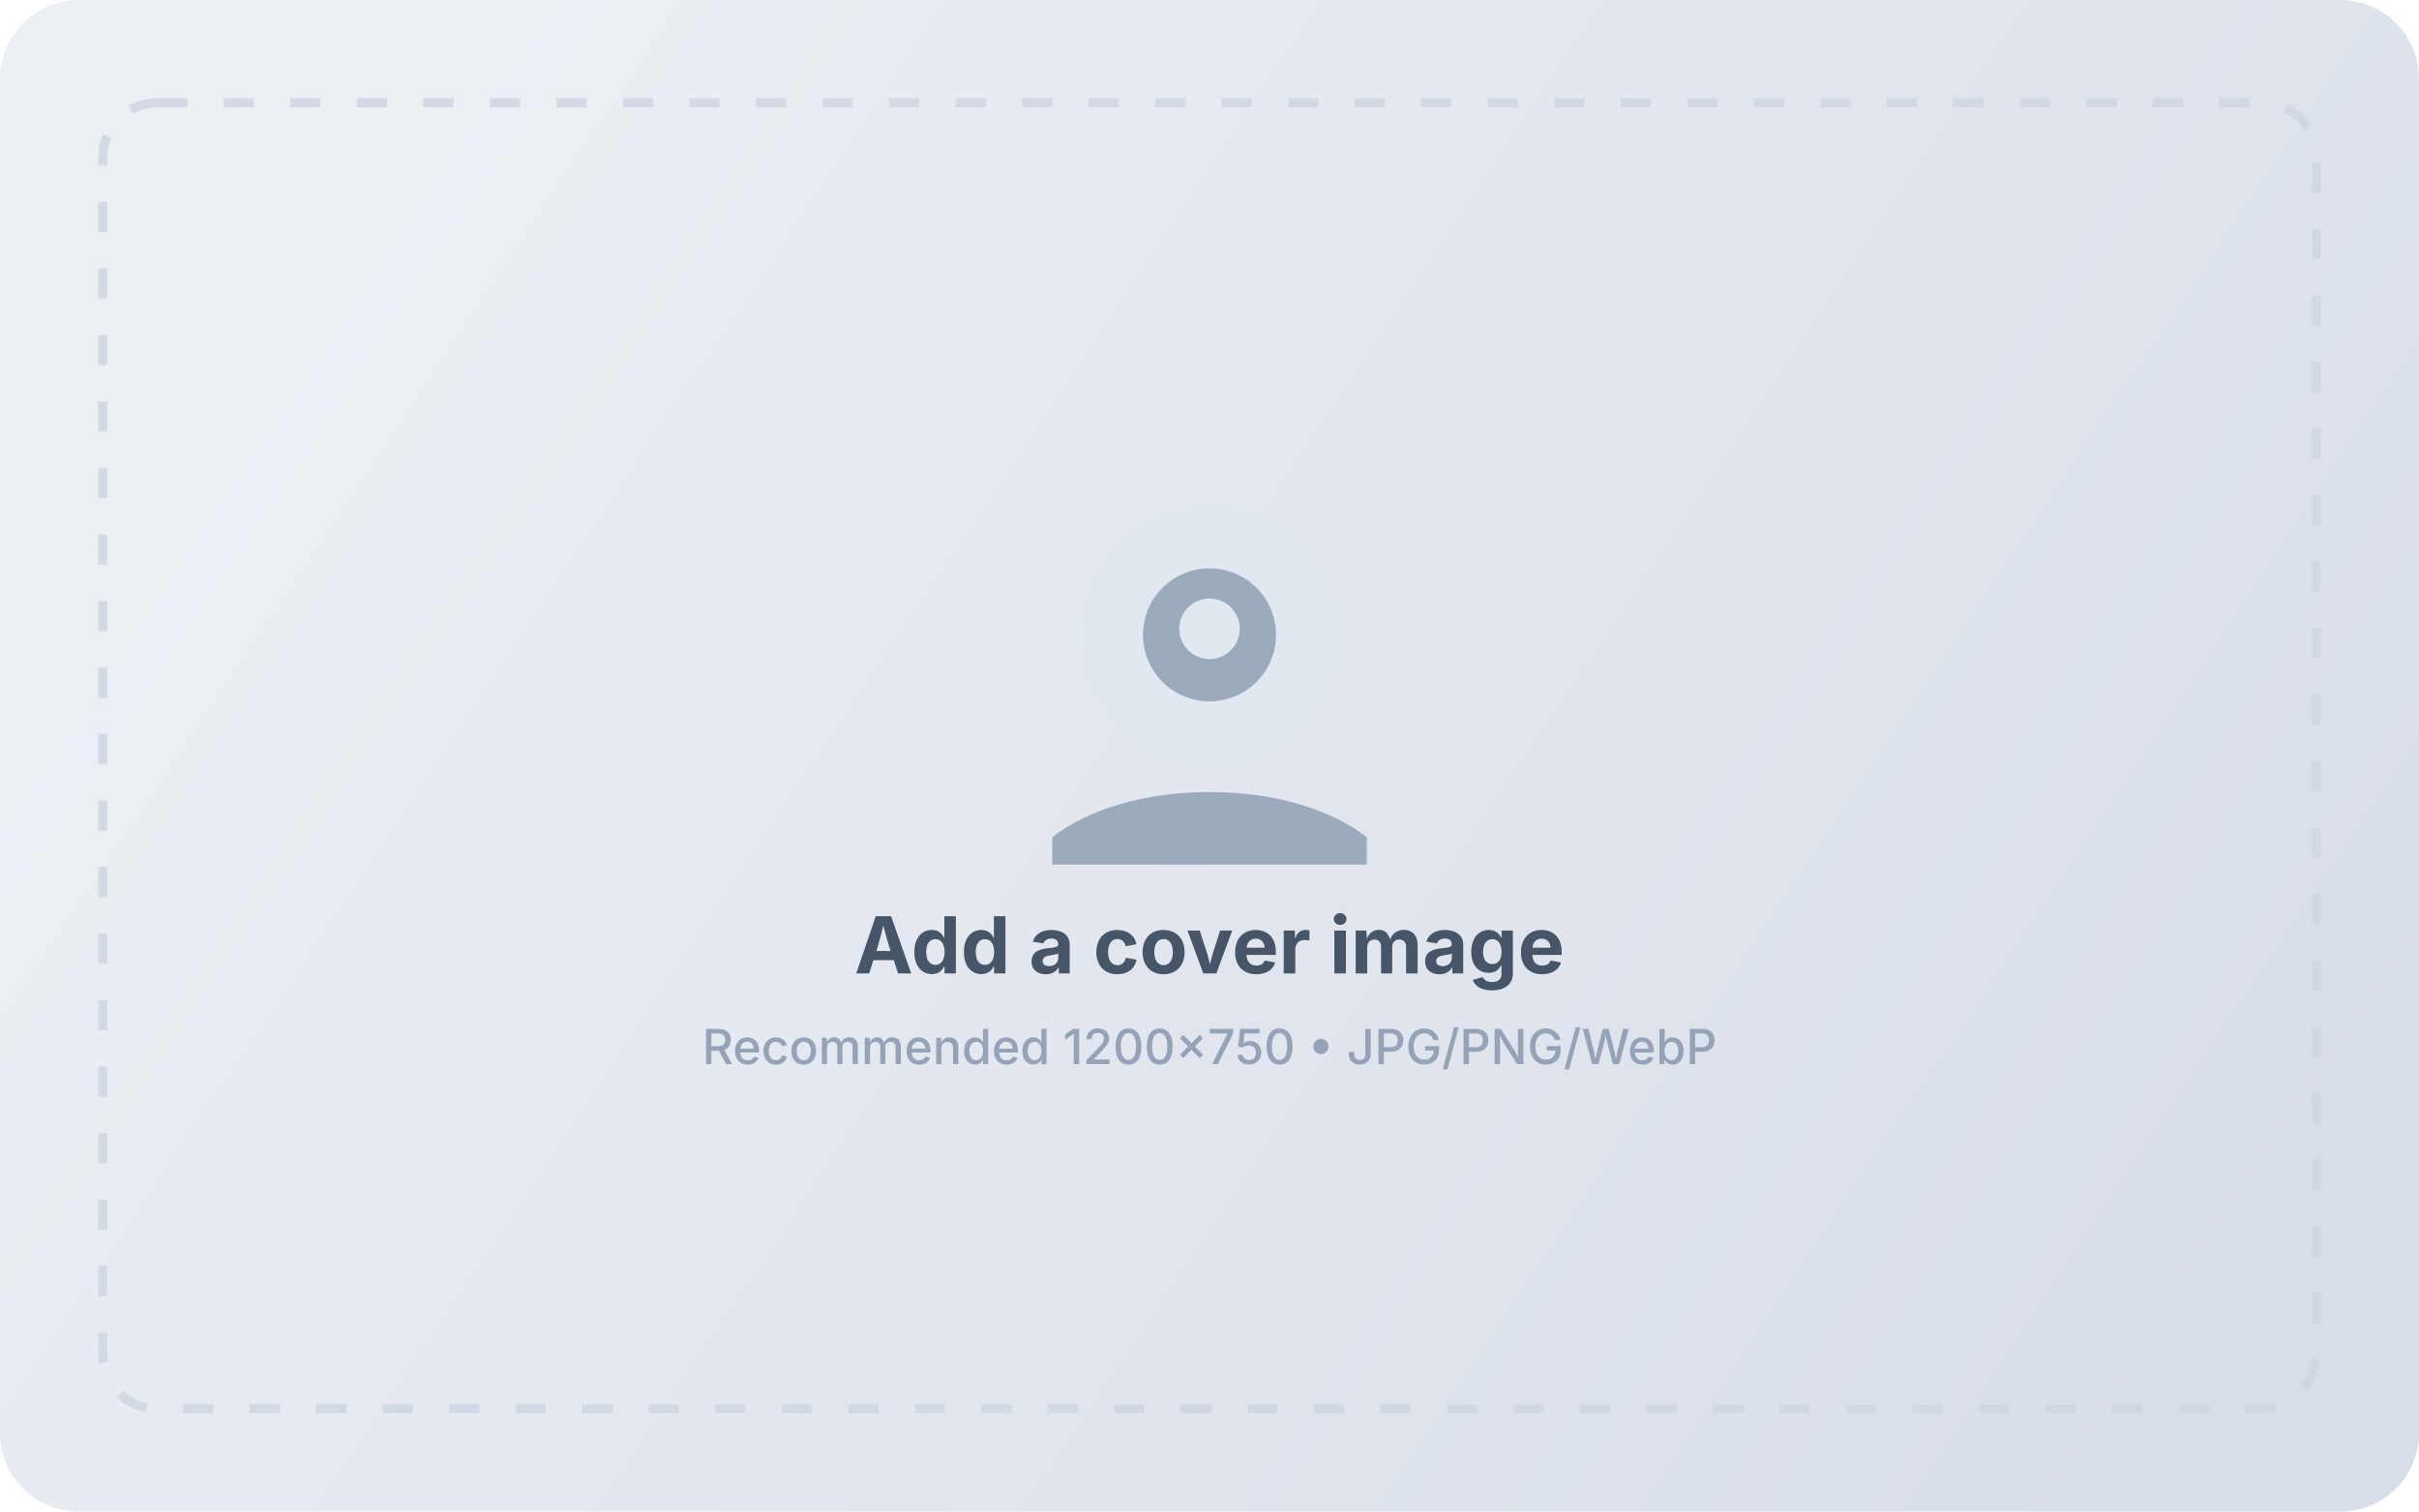
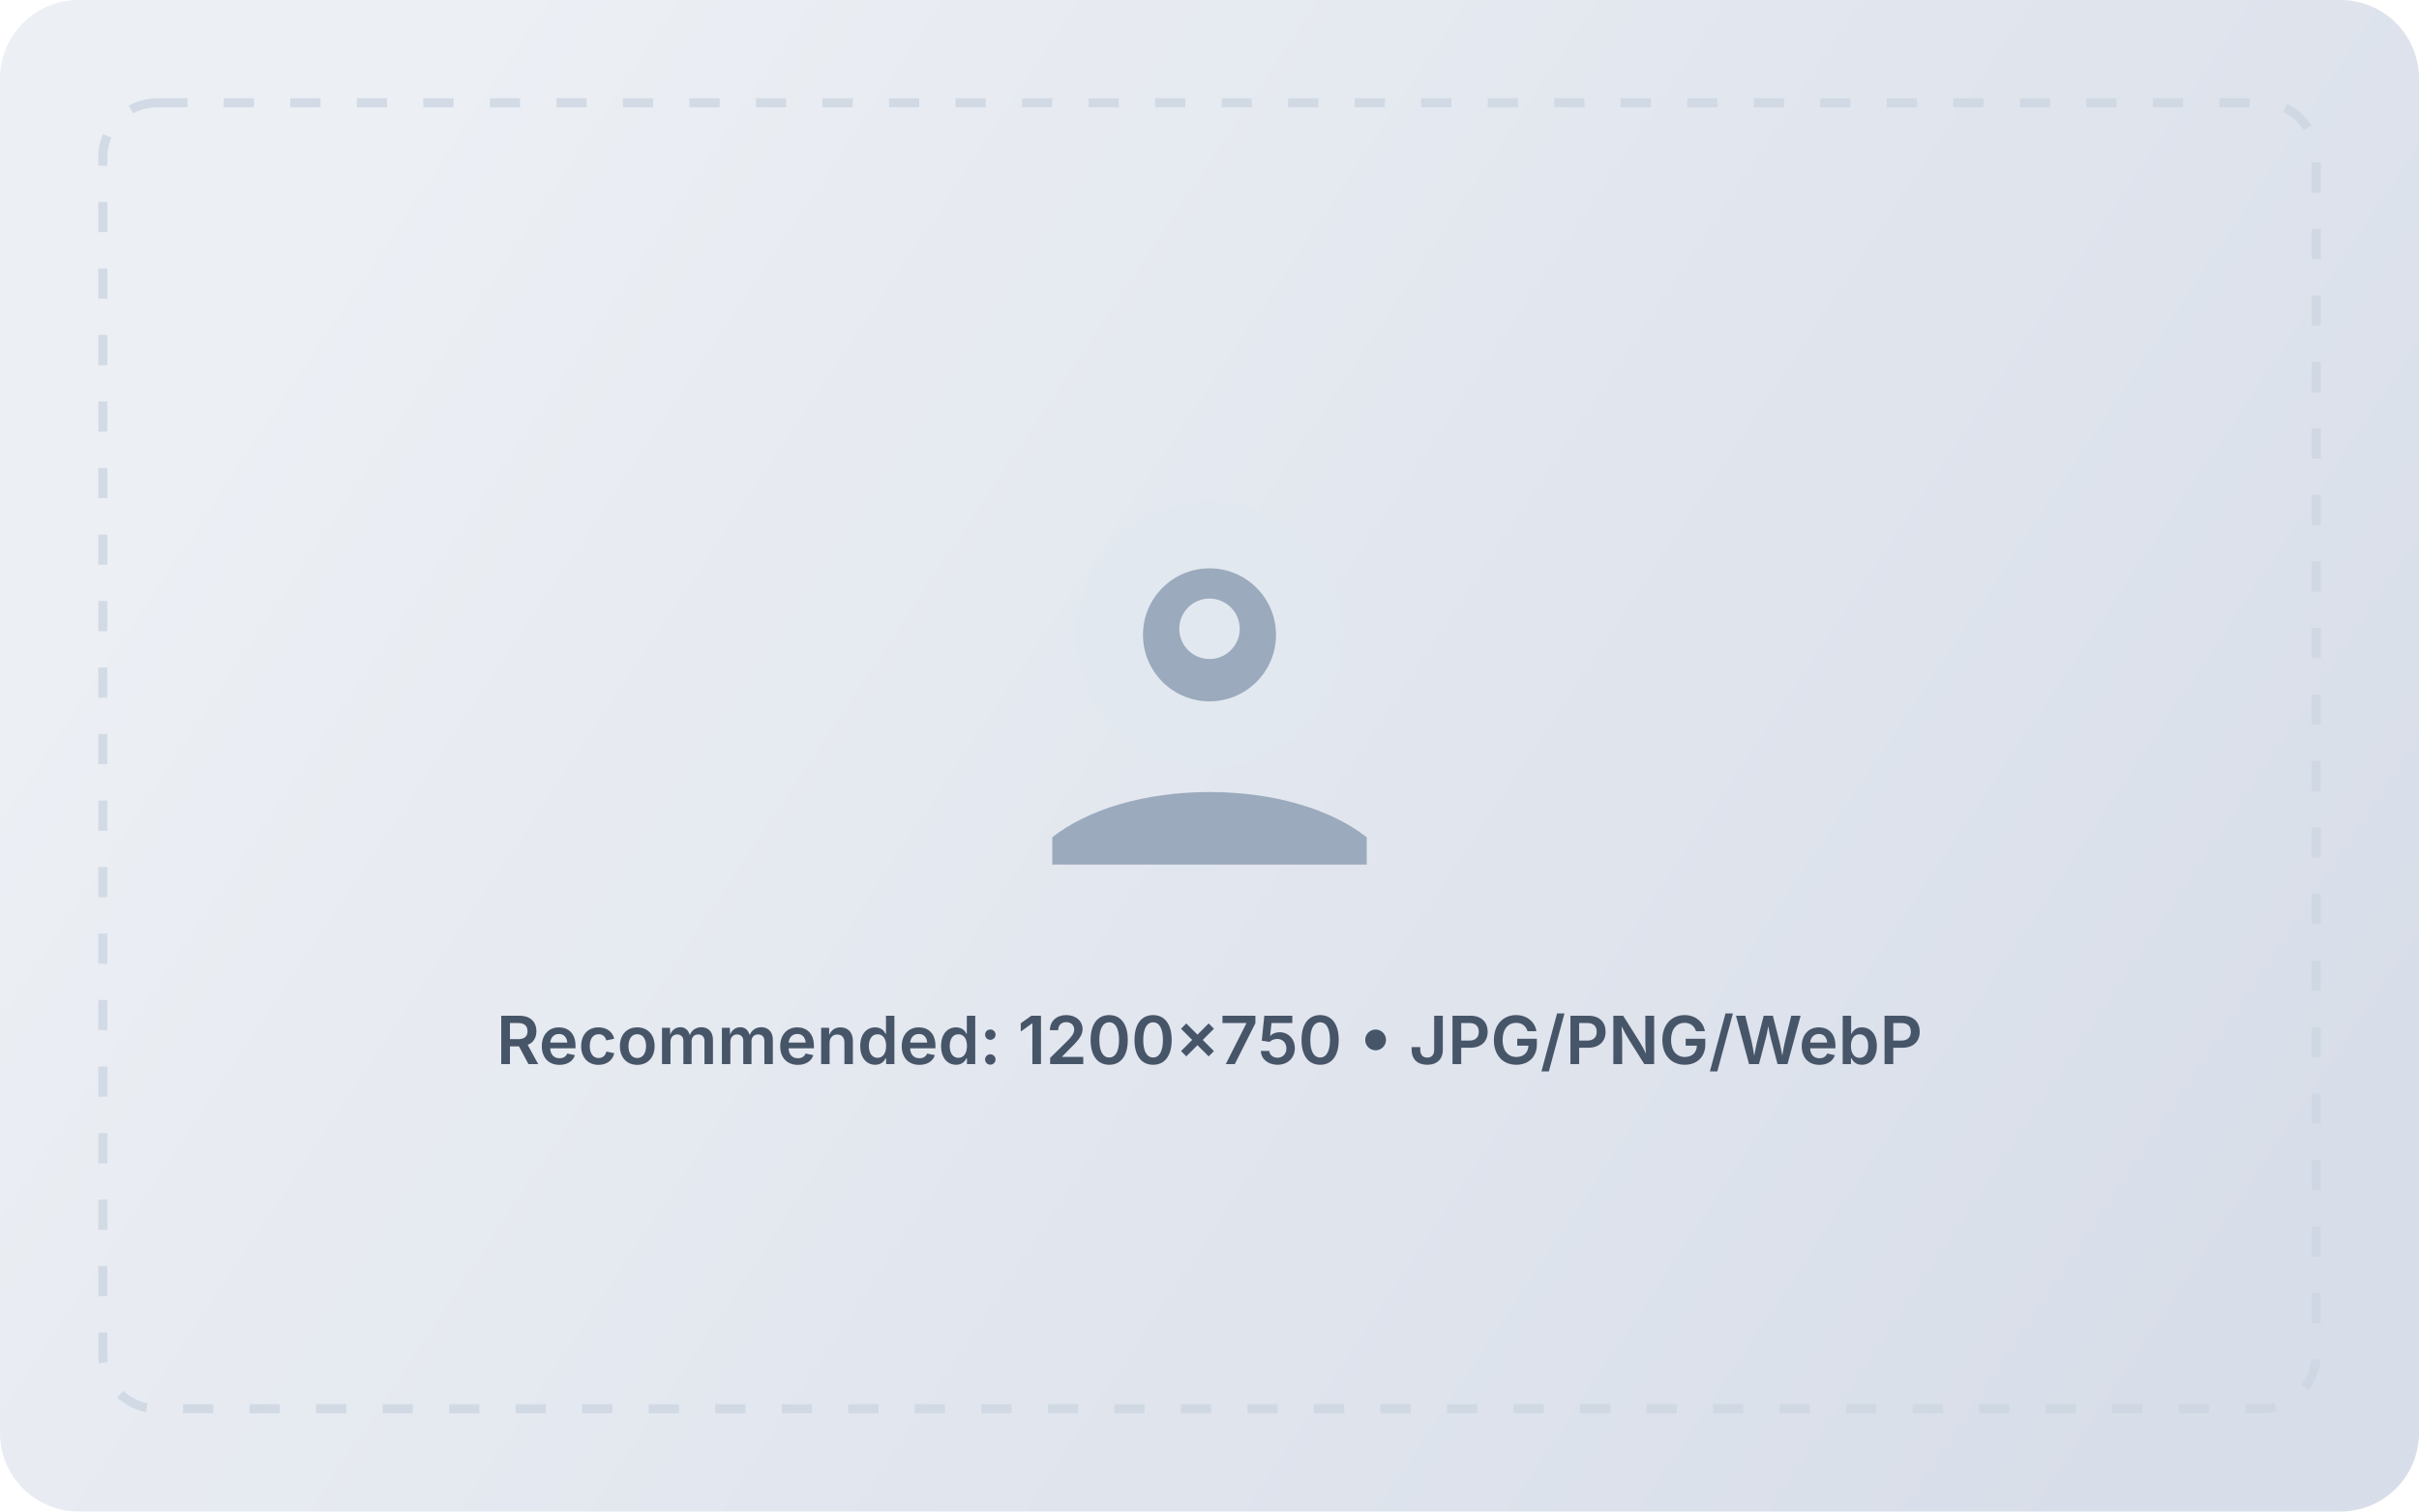
<svg xmlns="http://www.w3.org/2000/svg" width="800" height="500" viewBox="0 0 800 500" fill="none">
  <rect width="800" height="500" rx="26" fill="url(#grad)" />
  <rect x="34" y="34" width="732" height="432" rx="18" stroke="#CBD5E1" stroke-width="3" stroke-dasharray="10 12" stroke-opacity="0.8" />
  <g opacity="0.9">
    <circle cx="400" cy="210" r="44" fill="#E2E8F0" />
    <path d="M400 188c-12.15 0-22 9.85-22 22s9.85 22 22 22 22-9.85 22-22-9.85-22-22-22zm0 10c5.52 0 10 4.48 10 10s-4.48 10-10 10-10-4.48-10-10 4.48-10 10-10zm0 64c-21.54 0-40.32 5.78-52 14.96v9.04h104v-9.04C440.32 267.78 421.54 262 400 262z" fill="#94A3B8" />
  </g>
-   <text x="400" y="322" text-anchor="middle" fill="#475569" font-size="26" font-family="Inter, sans-serif" font-weight="700">Add a cover image</text>
-   <text x="400" y="352" text-anchor="middle" fill="#94A3B8" font-size="16" font-family="Inter, sans-serif" font-weight="500">Recommended 1200×750 • JPG/PNG/WebP</text>
+   <text x="400" y="352" text-anchor="middle" fill="#475569" font-size="22" font-family="Inter, sans-serif" font-weight="600">Recommended: 1200×750 • JPG/PNG/WebP</text>
  <defs>
    <linearGradient id="grad" x1="120" y1="60" x2="720" y2="460" gradientUnits="userSpaceOnUse">
      <stop stop-color="#ECEFF4" />
      <stop offset="1" stop-color="#D8DEE9" />
    </linearGradient>
  </defs>
</svg>
